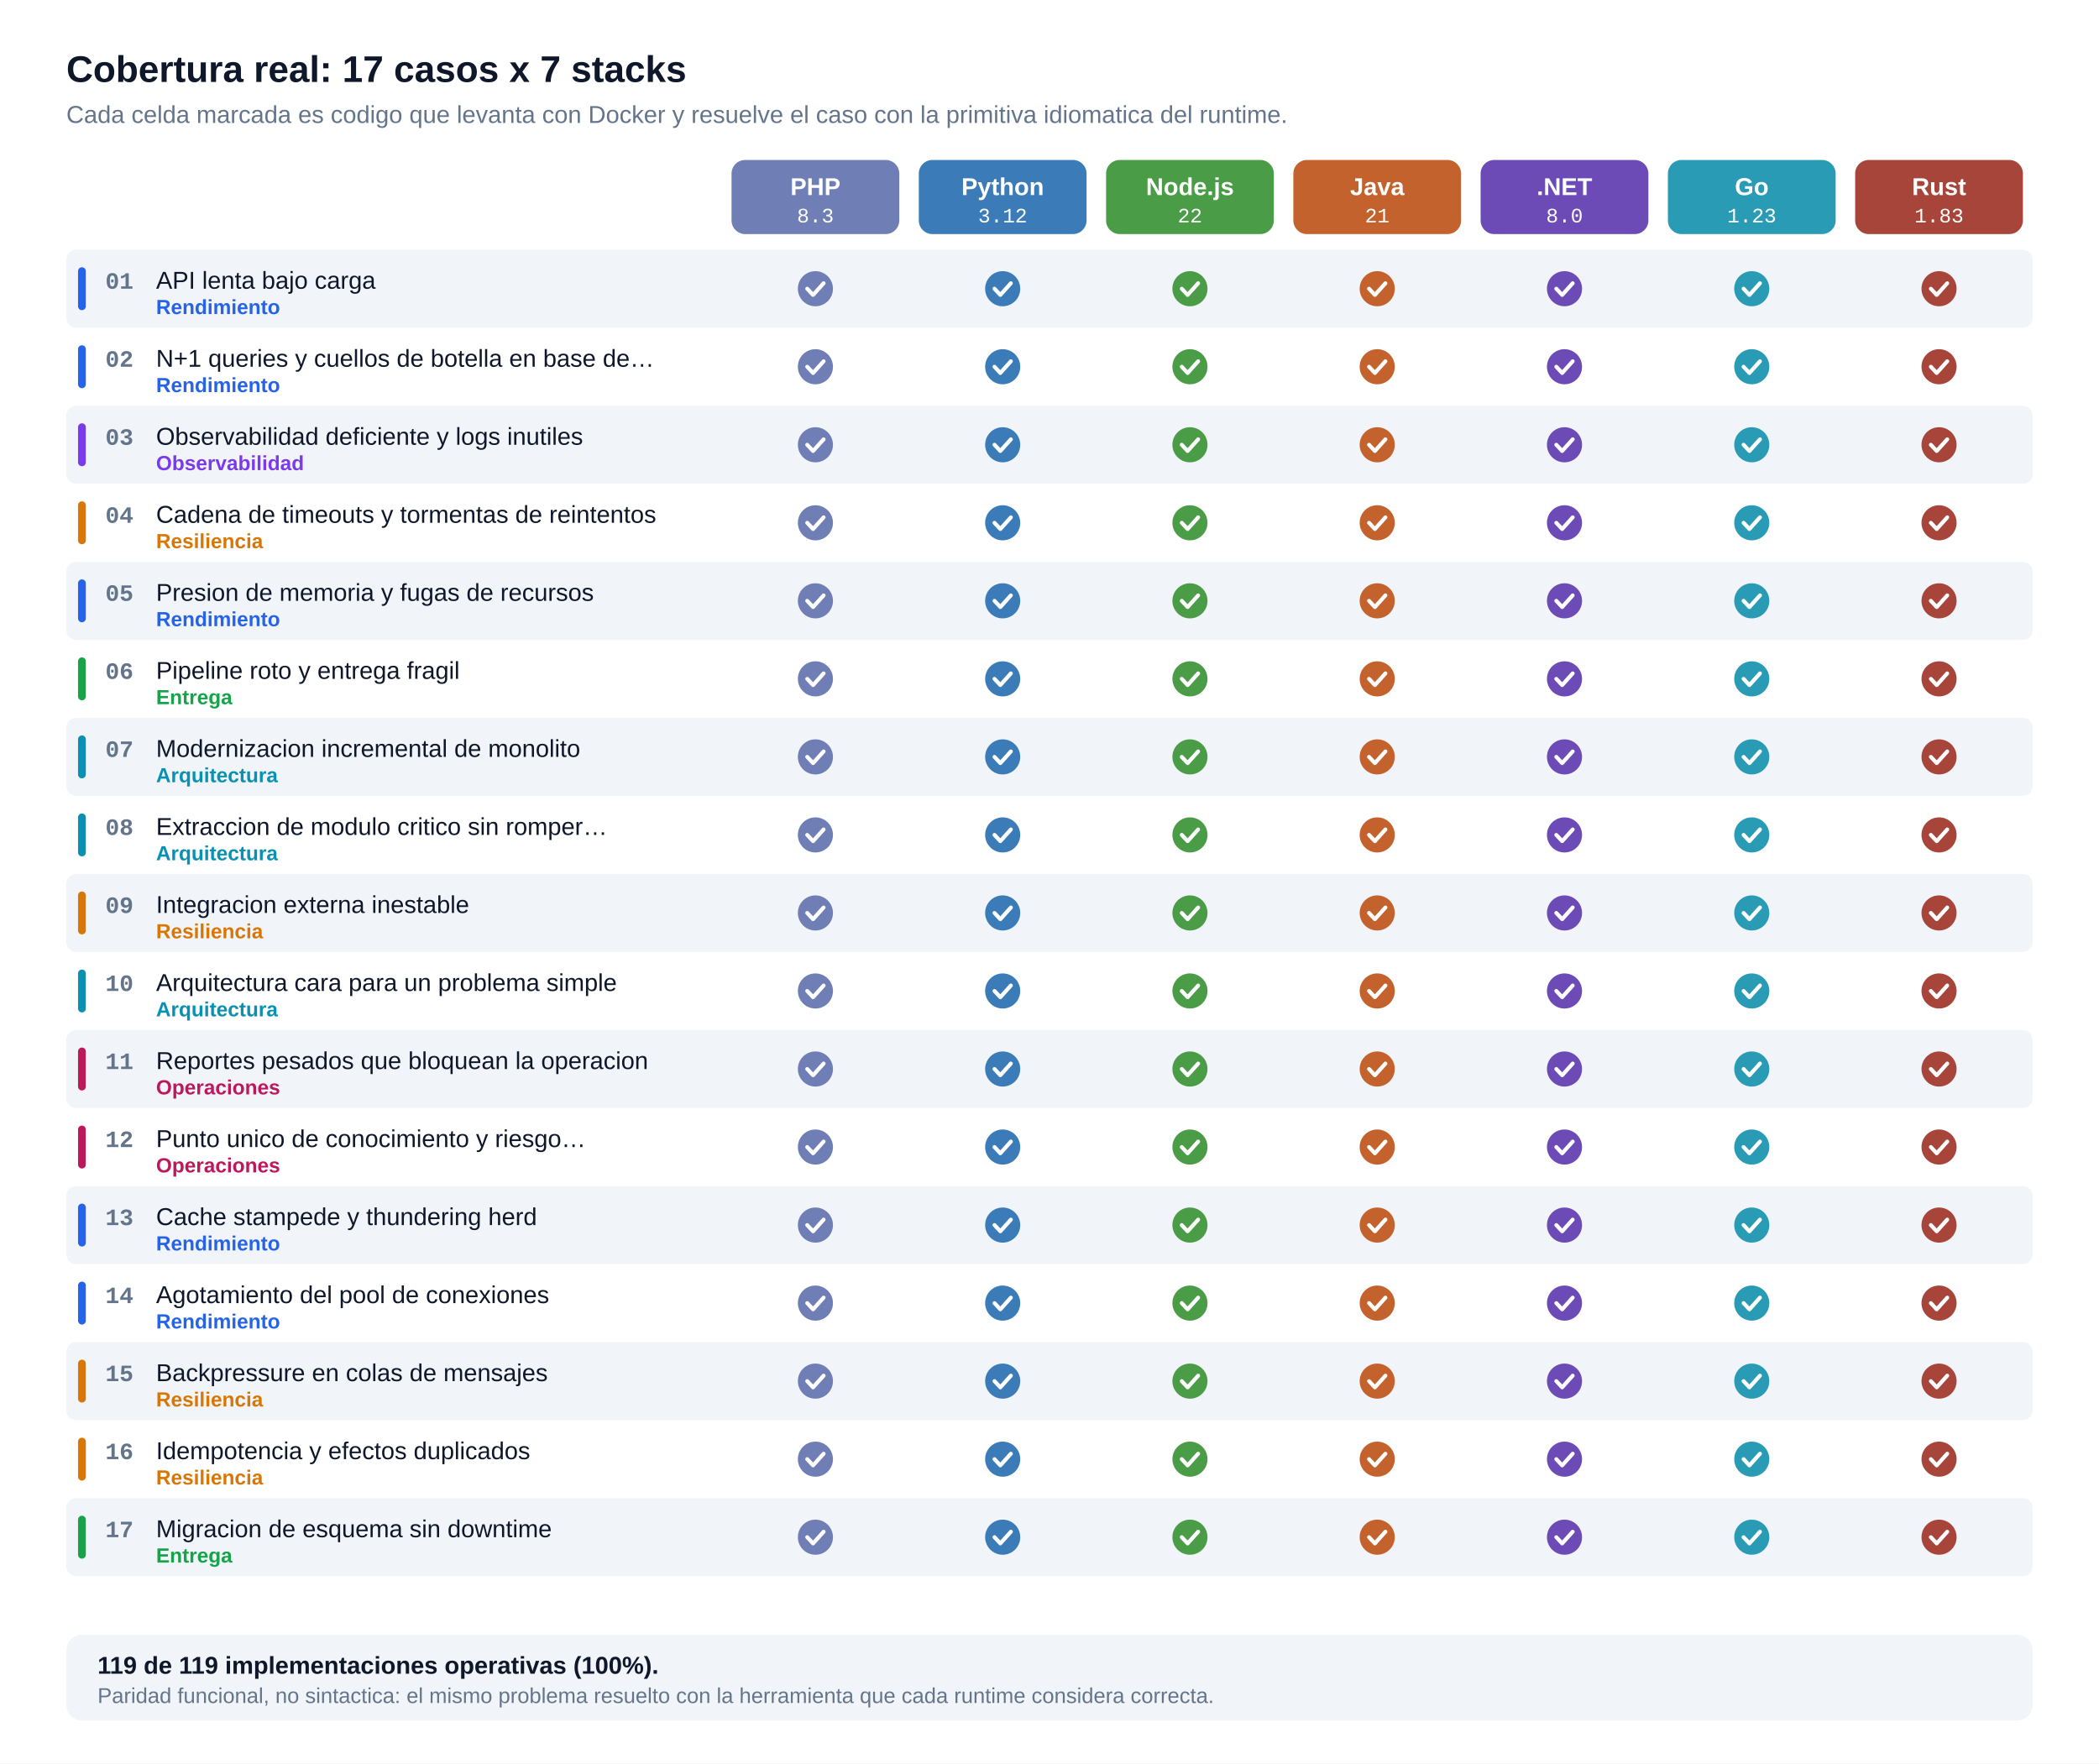
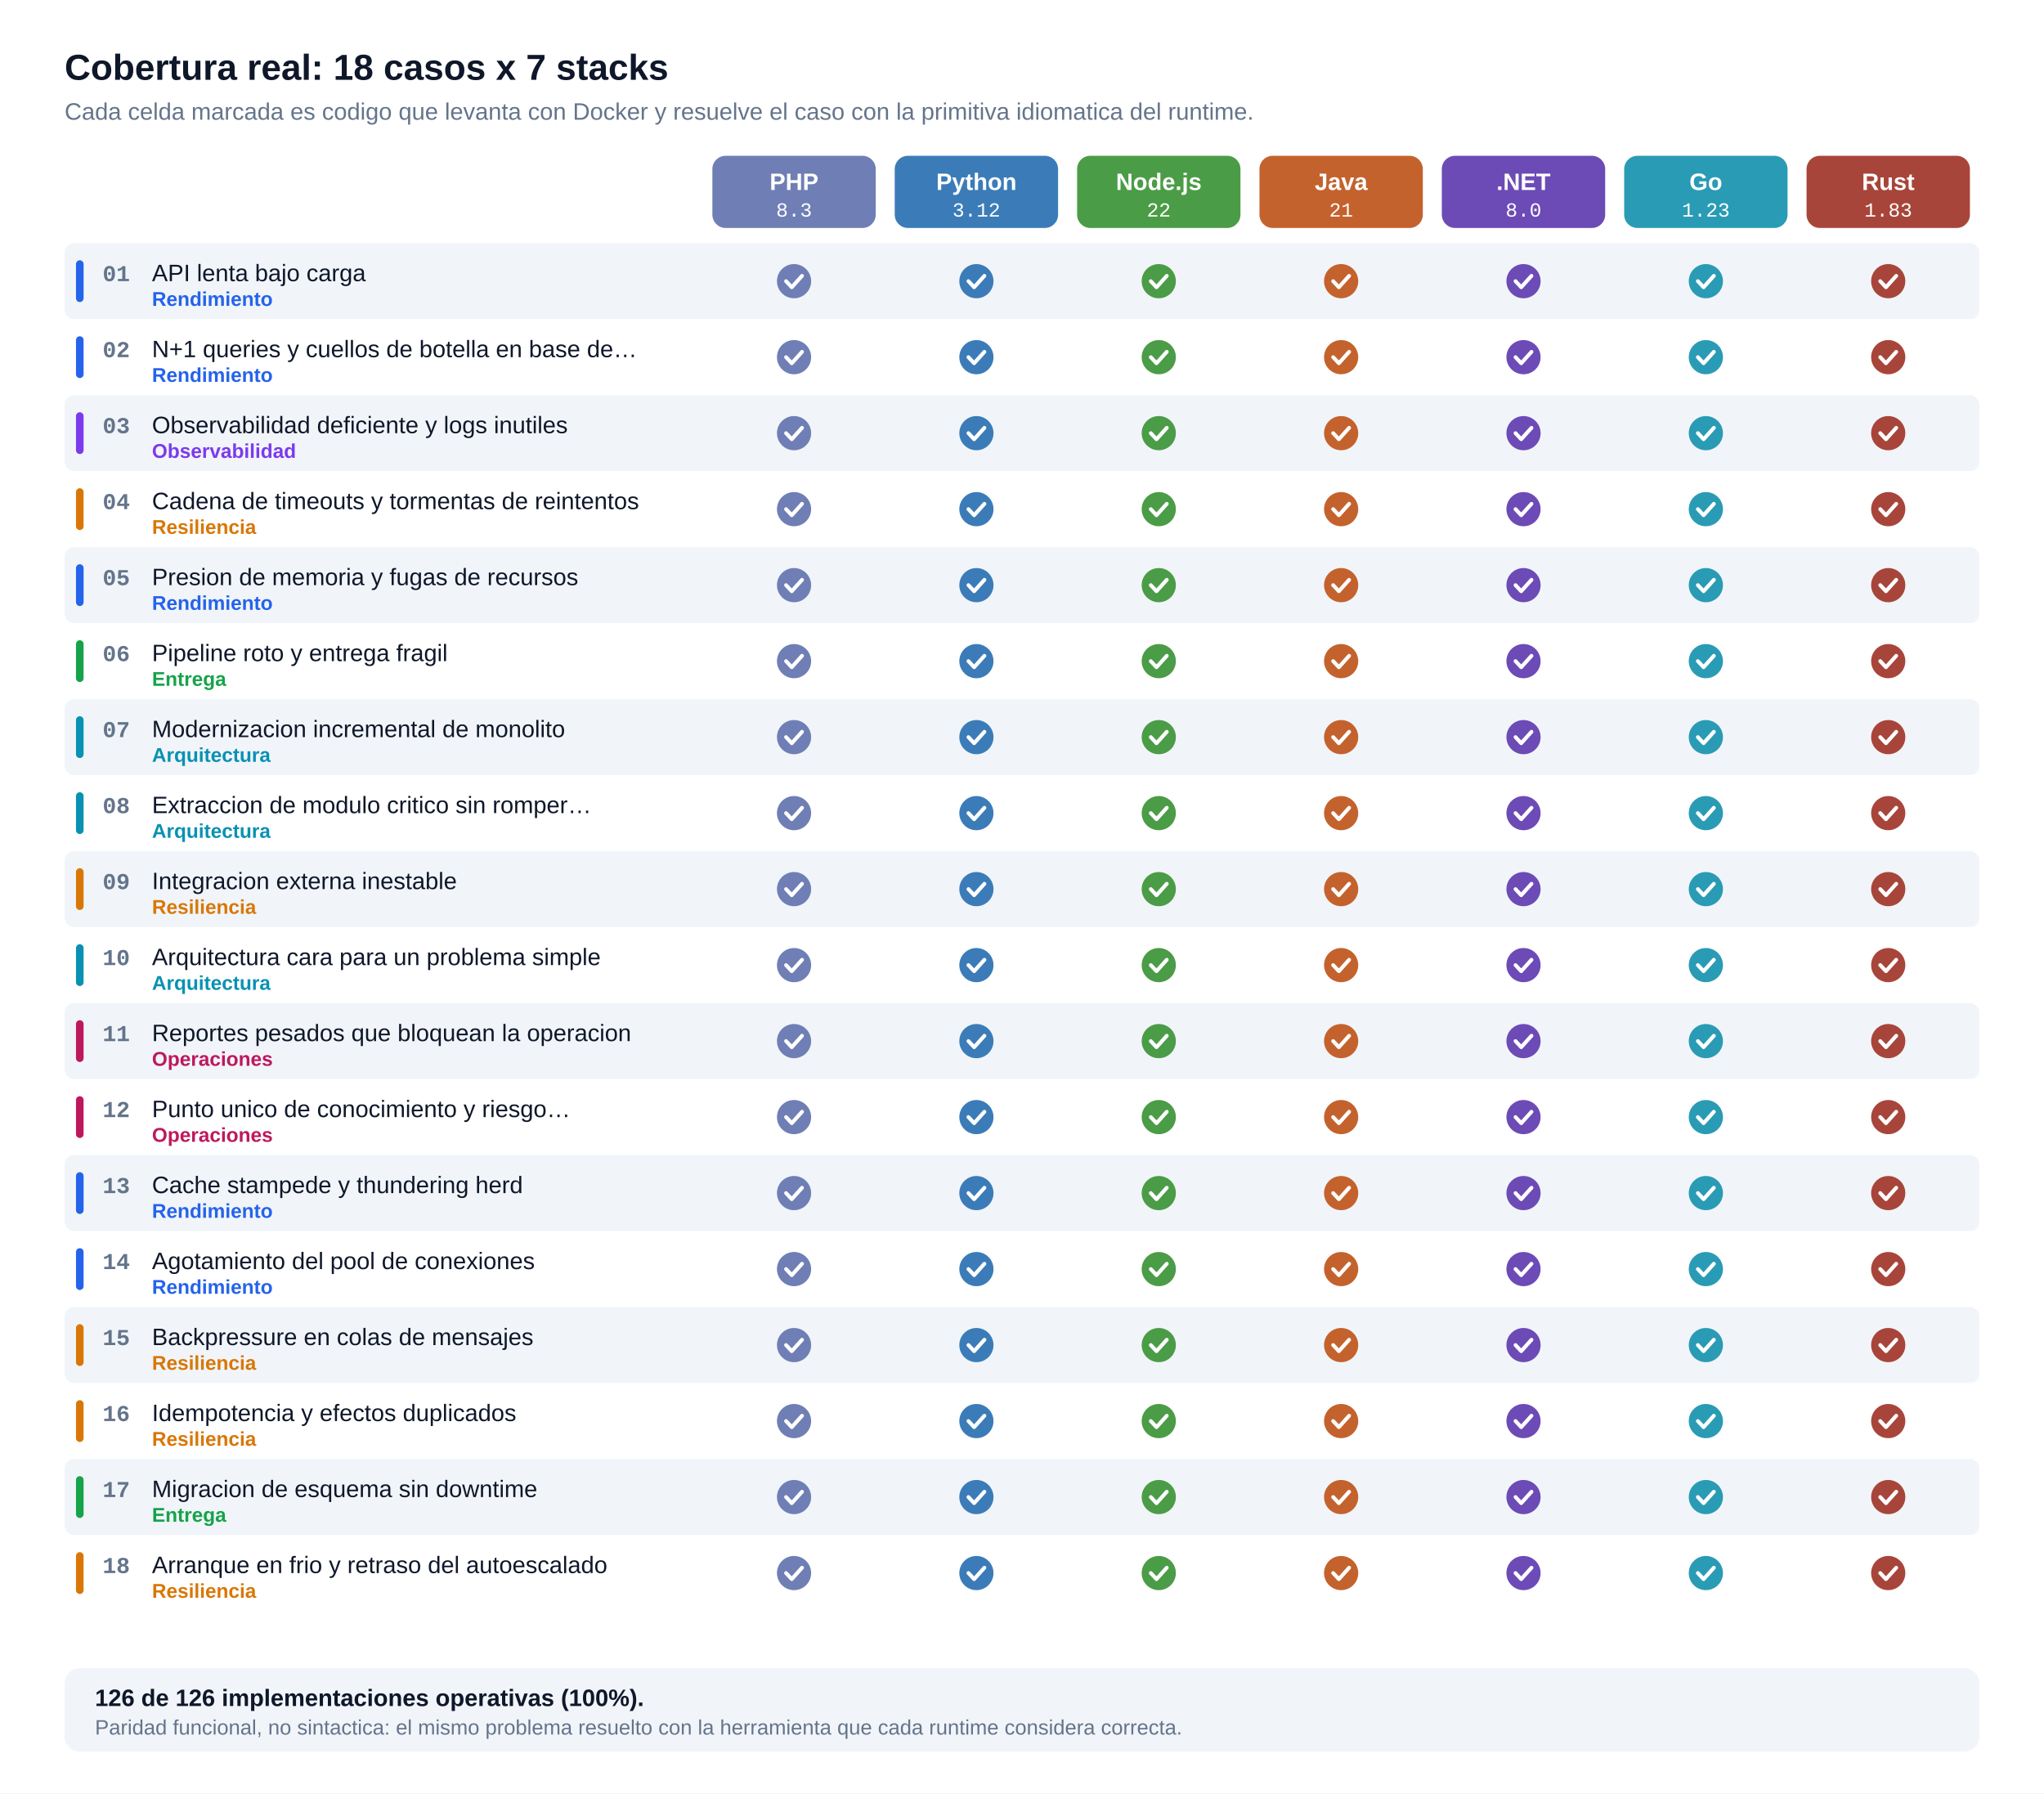
- <svg xmlns="http://www.w3.org/2000/svg" viewBox="0 0 1076 904" width="1076" height="904" role="img" aria-label="Matriz de cobertura de casos por stack">
+ <svg xmlns="http://www.w3.org/2000/svg" viewBox="0 0 1076 944" width="1076" height="944" role="img" aria-label="Matriz de cobertura de casos por stack">
  <defs>
    <marker id="arrowhead" markerWidth="9" markerHeight="7" refX="8" refY="3.5" orient="auto">
      <polygon points="0 0, 9 3.5, 0 7" fill="#2563eb" />
    </marker>
  </defs>
-   <rect x="0" y="0" width="1076" height="904" rx="0" ry="0" fill="#ffffff" stroke="none" stroke-width="1" />
-   <text x="34" y="42" font-family="Segoe UI, Helvetica Neue, Arial, sans-serif" font-size="19" fill="#0f172a" text-anchor="start" font-weight="600">Cobertura real: 17 casos x 7 stacks</text>
+   <rect x="0" y="0" width="1076" height="944" rx="0" ry="0" fill="#ffffff" stroke="none" stroke-width="1" />
+   <text x="34" y="42" font-family="Segoe UI, Helvetica Neue, Arial, sans-serif" font-size="19" fill="#0f172a" text-anchor="start" font-weight="600">Cobertura real: 18 casos x 7 stacks</text>
  <text x="34" y="63" font-family="Segoe UI, Helvetica Neue, Arial, sans-serif" font-size="12.5" fill="#64748b" text-anchor="start" font-weight="400">Cada celda marcada es codigo que levanta con Docker y resuelve el caso con la primitiva idiomatica del runtime.</text>
  <rect x="375" y="82" width="86" height="38" rx="7" ry="7" fill="#6f7fb5" stroke="none" stroke-width="1" />
  <text x="418.0" y="100" font-family="Segoe UI, Helvetica Neue, Arial, sans-serif" font-size="12.5" fill="#ffffff" text-anchor="middle" font-weight="600">PHP</text>
  <text x="418.0" y="114" font-family="SFMono-Regular, Consolas, Liberation Mono, monospace" font-size="10.5" fill="#ffffff" text-anchor="middle" font-weight="400">8.3</text>
  <rect x="471" y="82" width="86" height="38" rx="7" ry="7" fill="#3b7cb8" stroke="none" stroke-width="1" />
  <text x="514.0" y="100" font-family="Segoe UI, Helvetica Neue, Arial, sans-serif" font-size="12.5" fill="#ffffff" text-anchor="middle" font-weight="600">Python</text>
  <text x="514.0" y="114" font-family="SFMono-Regular, Consolas, Liberation Mono, monospace" font-size="10.5" fill="#ffffff" text-anchor="middle" font-weight="400">3.12</text>
  <rect x="567" y="82" width="86" height="38" rx="7" ry="7" fill="#4b9c46" stroke="none" stroke-width="1" />
  <text x="610.0" y="100" font-family="Segoe UI, Helvetica Neue, Arial, sans-serif" font-size="12.5" fill="#ffffff" text-anchor="middle" font-weight="600">Node.js</text>
  <text x="610.0" y="114" font-family="SFMono-Regular, Consolas, Liberation Mono, monospace" font-size="10.5" fill="#ffffff" text-anchor="middle" font-weight="400">22</text>
  <rect x="663" y="82" width="86" height="38" rx="7" ry="7" fill="#c4622d" stroke="none" stroke-width="1" />
  <text x="706.0" y="100" font-family="Segoe UI, Helvetica Neue, Arial, sans-serif" font-size="12.5" fill="#ffffff" text-anchor="middle" font-weight="600">Java</text>
  <text x="706.0" y="114" font-family="SFMono-Regular, Consolas, Liberation Mono, monospace" font-size="10.5" fill="#ffffff" text-anchor="middle" font-weight="400">21</text>
  <rect x="759" y="82" width="86" height="38" rx="7" ry="7" fill="#6c4bb6" stroke="none" stroke-width="1" />
  <text x="802.0" y="100" font-family="Segoe UI, Helvetica Neue, Arial, sans-serif" font-size="12.5" fill="#ffffff" text-anchor="middle" font-weight="600">.NET</text>
  <text x="802.0" y="114" font-family="SFMono-Regular, Consolas, Liberation Mono, monospace" font-size="10.5" fill="#ffffff" text-anchor="middle" font-weight="400">8.0</text>
  <rect x="855" y="82" width="86" height="38" rx="7" ry="7" fill="#2a9bb5" stroke="none" stroke-width="1" />
  <text x="898.0" y="100" font-family="Segoe UI, Helvetica Neue, Arial, sans-serif" font-size="12.5" fill="#ffffff" text-anchor="middle" font-weight="600">Go</text>
  <text x="898.0" y="114" font-family="SFMono-Regular, Consolas, Liberation Mono, monospace" font-size="10.5" fill="#ffffff" text-anchor="middle" font-weight="400">1.23</text>
  <rect x="951" y="82" width="86" height="38" rx="7" ry="7" fill="#a8453a" stroke="none" stroke-width="1" />
  <text x="994.0" y="100" font-family="Segoe UI, Helvetica Neue, Arial, sans-serif" font-size="12.5" fill="#ffffff" text-anchor="middle" font-weight="600">Rust</text>
  <text x="994.0" y="114" font-family="SFMono-Regular, Consolas, Liberation Mono, monospace" font-size="10.5" fill="#ffffff" text-anchor="middle" font-weight="400">1.83</text>
  <rect x="34" y="128" width="1008" height="40" rx="5" ry="5" fill="#f1f5f9" stroke="none" stroke-width="1" />
  <rect x="40" y="137" width="4" height="22" rx="2" ry="2" fill="#2563eb" stroke="none" stroke-width="1" />
  <text x="54" y="148" font-family="SFMono-Regular, Consolas, Liberation Mono, monospace" font-size="12" fill="#64748b" text-anchor="start" font-weight="600">01</text>
  <text x="80" y="148" font-family="Segoe UI, Helvetica Neue, Arial, sans-serif" font-size="12.5" fill="#0f172a" text-anchor="start" font-weight="400">API lenta bajo carga</text>
  <text x="80" y="161" font-family="Segoe UI, Helvetica Neue, Arial, sans-serif" font-size="10.5" fill="#2563eb" text-anchor="start" font-weight="600">Rendimiento</text>
  <circle cx="418.0" cy="148.0" r="9" fill="#6f7fb5" />
  <path d="M 413.8 148.0 l 3 3.2 l 5.4 -6" stroke="#ffffff" stroke-width="2" fill="none" stroke-linecap="round" stroke-linejoin="round" />
  <circle cx="514.0" cy="148.0" r="9" fill="#3b7cb8" />
  <path d="M 509.8 148.0 l 3 3.2 l 5.4 -6" stroke="#ffffff" stroke-width="2" fill="none" stroke-linecap="round" stroke-linejoin="round" />
  <circle cx="610.0" cy="148.0" r="9" fill="#4b9c46" />
  <path d="M 605.8 148.0 l 3 3.2 l 5.4 -6" stroke="#ffffff" stroke-width="2" fill="none" stroke-linecap="round" stroke-linejoin="round" />
  <circle cx="706.0" cy="148.0" r="9" fill="#c4622d" />
  <path d="M 701.8 148.0 l 3 3.2 l 5.4 -6" stroke="#ffffff" stroke-width="2" fill="none" stroke-linecap="round" stroke-linejoin="round" />
  <circle cx="802.0" cy="148.0" r="9" fill="#6c4bb6" />
  <path d="M 797.8 148.0 l 3 3.2 l 5.4 -6" stroke="#ffffff" stroke-width="2" fill="none" stroke-linecap="round" stroke-linejoin="round" />
  <circle cx="898.0" cy="148.0" r="9" fill="#2a9bb5" />
  <path d="M 893.8 148.0 l 3 3.2 l 5.4 -6" stroke="#ffffff" stroke-width="2" fill="none" stroke-linecap="round" stroke-linejoin="round" />
  <circle cx="994.0" cy="148.0" r="9" fill="#a8453a" />
  <path d="M 989.8 148.0 l 3 3.2 l 5.4 -6" stroke="#ffffff" stroke-width="2" fill="none" stroke-linecap="round" stroke-linejoin="round" />
  <rect x="40" y="177" width="4" height="22" rx="2" ry="2" fill="#2563eb" stroke="none" stroke-width="1" />
  <text x="54" y="188" font-family="SFMono-Regular, Consolas, Liberation Mono, monospace" font-size="12" fill="#64748b" text-anchor="start" font-weight="600">02</text>
  <text x="80" y="188" font-family="Segoe UI, Helvetica Neue, Arial, sans-serif" font-size="12.5" fill="#0f172a" text-anchor="start" font-weight="400">N+1 queries y cuellos de botella en base de…</text>
  <text x="80" y="201" font-family="Segoe UI, Helvetica Neue, Arial, sans-serif" font-size="10.5" fill="#2563eb" text-anchor="start" font-weight="600">Rendimiento</text>
  <circle cx="418.0" cy="188.0" r="9" fill="#6f7fb5" />
  <path d="M 413.8 188.0 l 3 3.2 l 5.4 -6" stroke="#ffffff" stroke-width="2" fill="none" stroke-linecap="round" stroke-linejoin="round" />
  <circle cx="514.0" cy="188.0" r="9" fill="#3b7cb8" />
  <path d="M 509.8 188.0 l 3 3.2 l 5.4 -6" stroke="#ffffff" stroke-width="2" fill="none" stroke-linecap="round" stroke-linejoin="round" />
  <circle cx="610.0" cy="188.0" r="9" fill="#4b9c46" />
  <path d="M 605.8 188.0 l 3 3.2 l 5.4 -6" stroke="#ffffff" stroke-width="2" fill="none" stroke-linecap="round" stroke-linejoin="round" />
  <circle cx="706.0" cy="188.0" r="9" fill="#c4622d" />
  <path d="M 701.8 188.0 l 3 3.2 l 5.4 -6" stroke="#ffffff" stroke-width="2" fill="none" stroke-linecap="round" stroke-linejoin="round" />
  <circle cx="802.0" cy="188.0" r="9" fill="#6c4bb6" />
  <path d="M 797.8 188.0 l 3 3.2 l 5.4 -6" stroke="#ffffff" stroke-width="2" fill="none" stroke-linecap="round" stroke-linejoin="round" />
  <circle cx="898.0" cy="188.0" r="9" fill="#2a9bb5" />
  <path d="M 893.8 188.0 l 3 3.2 l 5.4 -6" stroke="#ffffff" stroke-width="2" fill="none" stroke-linecap="round" stroke-linejoin="round" />
  <circle cx="994.0" cy="188.0" r="9" fill="#a8453a" />
  <path d="M 989.8 188.0 l 3 3.2 l 5.4 -6" stroke="#ffffff" stroke-width="2" fill="none" stroke-linecap="round" stroke-linejoin="round" />
  <rect x="34" y="208" width="1008" height="40" rx="5" ry="5" fill="#f1f5f9" stroke="none" stroke-width="1" />
  <rect x="40" y="217" width="4" height="22" rx="2" ry="2" fill="#7c3aed" stroke="none" stroke-width="1" />
  <text x="54" y="228" font-family="SFMono-Regular, Consolas, Liberation Mono, monospace" font-size="12" fill="#64748b" text-anchor="start" font-weight="600">03</text>
  <text x="80" y="228" font-family="Segoe UI, Helvetica Neue, Arial, sans-serif" font-size="12.5" fill="#0f172a" text-anchor="start" font-weight="400">Observabilidad deficiente y logs inutiles</text>
  <text x="80" y="241" font-family="Segoe UI, Helvetica Neue, Arial, sans-serif" font-size="10.5" fill="#7c3aed" text-anchor="start" font-weight="600">Observabilidad</text>
  <circle cx="418.0" cy="228.0" r="9" fill="#6f7fb5" />
  <path d="M 413.8 228.0 l 3 3.2 l 5.4 -6" stroke="#ffffff" stroke-width="2" fill="none" stroke-linecap="round" stroke-linejoin="round" />
  <circle cx="514.0" cy="228.0" r="9" fill="#3b7cb8" />
  <path d="M 509.8 228.0 l 3 3.2 l 5.4 -6" stroke="#ffffff" stroke-width="2" fill="none" stroke-linecap="round" stroke-linejoin="round" />
  <circle cx="610.0" cy="228.0" r="9" fill="#4b9c46" />
  <path d="M 605.8 228.0 l 3 3.2 l 5.4 -6" stroke="#ffffff" stroke-width="2" fill="none" stroke-linecap="round" stroke-linejoin="round" />
  <circle cx="706.0" cy="228.0" r="9" fill="#c4622d" />
  <path d="M 701.8 228.0 l 3 3.2 l 5.4 -6" stroke="#ffffff" stroke-width="2" fill="none" stroke-linecap="round" stroke-linejoin="round" />
  <circle cx="802.0" cy="228.0" r="9" fill="#6c4bb6" />
  <path d="M 797.8 228.0 l 3 3.2 l 5.4 -6" stroke="#ffffff" stroke-width="2" fill="none" stroke-linecap="round" stroke-linejoin="round" />
  <circle cx="898.0" cy="228.0" r="9" fill="#2a9bb5" />
  <path d="M 893.8 228.0 l 3 3.2 l 5.4 -6" stroke="#ffffff" stroke-width="2" fill="none" stroke-linecap="round" stroke-linejoin="round" />
  <circle cx="994.0" cy="228.0" r="9" fill="#a8453a" />
  <path d="M 989.8 228.0 l 3 3.2 l 5.4 -6" stroke="#ffffff" stroke-width="2" fill="none" stroke-linecap="round" stroke-linejoin="round" />
  <rect x="40" y="257" width="4" height="22" rx="2" ry="2" fill="#d97706" stroke="none" stroke-width="1" />
  <text x="54" y="268" font-family="SFMono-Regular, Consolas, Liberation Mono, monospace" font-size="12" fill="#64748b" text-anchor="start" font-weight="600">04</text>
  <text x="80" y="268" font-family="Segoe UI, Helvetica Neue, Arial, sans-serif" font-size="12.5" fill="#0f172a" text-anchor="start" font-weight="400">Cadena de timeouts y tormentas de reintentos</text>
  <text x="80" y="281" font-family="Segoe UI, Helvetica Neue, Arial, sans-serif" font-size="10.5" fill="#d97706" text-anchor="start" font-weight="600">Resiliencia</text>
  <circle cx="418.0" cy="268.0" r="9" fill="#6f7fb5" />
  <path d="M 413.8 268.0 l 3 3.2 l 5.4 -6" stroke="#ffffff" stroke-width="2" fill="none" stroke-linecap="round" stroke-linejoin="round" />
  <circle cx="514.0" cy="268.0" r="9" fill="#3b7cb8" />
  <path d="M 509.8 268.0 l 3 3.2 l 5.4 -6" stroke="#ffffff" stroke-width="2" fill="none" stroke-linecap="round" stroke-linejoin="round" />
  <circle cx="610.0" cy="268.0" r="9" fill="#4b9c46" />
  <path d="M 605.8 268.0 l 3 3.2 l 5.4 -6" stroke="#ffffff" stroke-width="2" fill="none" stroke-linecap="round" stroke-linejoin="round" />
  <circle cx="706.0" cy="268.0" r="9" fill="#c4622d" />
  <path d="M 701.8 268.0 l 3 3.2 l 5.4 -6" stroke="#ffffff" stroke-width="2" fill="none" stroke-linecap="round" stroke-linejoin="round" />
  <circle cx="802.0" cy="268.0" r="9" fill="#6c4bb6" />
  <path d="M 797.8 268.0 l 3 3.2 l 5.4 -6" stroke="#ffffff" stroke-width="2" fill="none" stroke-linecap="round" stroke-linejoin="round" />
  <circle cx="898.0" cy="268.0" r="9" fill="#2a9bb5" />
  <path d="M 893.8 268.0 l 3 3.2 l 5.4 -6" stroke="#ffffff" stroke-width="2" fill="none" stroke-linecap="round" stroke-linejoin="round" />
  <circle cx="994.0" cy="268.0" r="9" fill="#a8453a" />
  <path d="M 989.8 268.0 l 3 3.2 l 5.4 -6" stroke="#ffffff" stroke-width="2" fill="none" stroke-linecap="round" stroke-linejoin="round" />
  <rect x="34" y="288" width="1008" height="40" rx="5" ry="5" fill="#f1f5f9" stroke="none" stroke-width="1" />
  <rect x="40" y="297" width="4" height="22" rx="2" ry="2" fill="#2563eb" stroke="none" stroke-width="1" />
  <text x="54" y="308" font-family="SFMono-Regular, Consolas, Liberation Mono, monospace" font-size="12" fill="#64748b" text-anchor="start" font-weight="600">05</text>
  <text x="80" y="308" font-family="Segoe UI, Helvetica Neue, Arial, sans-serif" font-size="12.5" fill="#0f172a" text-anchor="start" font-weight="400">Presion de memoria y fugas de recursos</text>
  <text x="80" y="321" font-family="Segoe UI, Helvetica Neue, Arial, sans-serif" font-size="10.5" fill="#2563eb" text-anchor="start" font-weight="600">Rendimiento</text>
  <circle cx="418.0" cy="308.0" r="9" fill="#6f7fb5" />
  <path d="M 413.8 308.0 l 3 3.2 l 5.4 -6" stroke="#ffffff" stroke-width="2" fill="none" stroke-linecap="round" stroke-linejoin="round" />
  <circle cx="514.0" cy="308.0" r="9" fill="#3b7cb8" />
  <path d="M 509.8 308.0 l 3 3.2 l 5.4 -6" stroke="#ffffff" stroke-width="2" fill="none" stroke-linecap="round" stroke-linejoin="round" />
  <circle cx="610.0" cy="308.0" r="9" fill="#4b9c46" />
  <path d="M 605.8 308.0 l 3 3.2 l 5.4 -6" stroke="#ffffff" stroke-width="2" fill="none" stroke-linecap="round" stroke-linejoin="round" />
  <circle cx="706.0" cy="308.0" r="9" fill="#c4622d" />
  <path d="M 701.8 308.0 l 3 3.2 l 5.4 -6" stroke="#ffffff" stroke-width="2" fill="none" stroke-linecap="round" stroke-linejoin="round" />
  <circle cx="802.0" cy="308.0" r="9" fill="#6c4bb6" />
  <path d="M 797.8 308.0 l 3 3.2 l 5.4 -6" stroke="#ffffff" stroke-width="2" fill="none" stroke-linecap="round" stroke-linejoin="round" />
  <circle cx="898.0" cy="308.0" r="9" fill="#2a9bb5" />
  <path d="M 893.8 308.0 l 3 3.2 l 5.4 -6" stroke="#ffffff" stroke-width="2" fill="none" stroke-linecap="round" stroke-linejoin="round" />
  <circle cx="994.0" cy="308.0" r="9" fill="#a8453a" />
  <path d="M 989.8 308.0 l 3 3.2 l 5.4 -6" stroke="#ffffff" stroke-width="2" fill="none" stroke-linecap="round" stroke-linejoin="round" />
  <rect x="40" y="337" width="4" height="22" rx="2" ry="2" fill="#16a34a" stroke="none" stroke-width="1" />
  <text x="54" y="348" font-family="SFMono-Regular, Consolas, Liberation Mono, monospace" font-size="12" fill="#64748b" text-anchor="start" font-weight="600">06</text>
  <text x="80" y="348" font-family="Segoe UI, Helvetica Neue, Arial, sans-serif" font-size="12.5" fill="#0f172a" text-anchor="start" font-weight="400">Pipeline roto y entrega fragil</text>
  <text x="80" y="361" font-family="Segoe UI, Helvetica Neue, Arial, sans-serif" font-size="10.5" fill="#16a34a" text-anchor="start" font-weight="600">Entrega</text>
  <circle cx="418.0" cy="348.0" r="9" fill="#6f7fb5" />
  <path d="M 413.8 348.0 l 3 3.2 l 5.4 -6" stroke="#ffffff" stroke-width="2" fill="none" stroke-linecap="round" stroke-linejoin="round" />
  <circle cx="514.0" cy="348.0" r="9" fill="#3b7cb8" />
  <path d="M 509.8 348.0 l 3 3.2 l 5.4 -6" stroke="#ffffff" stroke-width="2" fill="none" stroke-linecap="round" stroke-linejoin="round" />
  <circle cx="610.0" cy="348.0" r="9" fill="#4b9c46" />
  <path d="M 605.8 348.0 l 3 3.2 l 5.4 -6" stroke="#ffffff" stroke-width="2" fill="none" stroke-linecap="round" stroke-linejoin="round" />
  <circle cx="706.0" cy="348.0" r="9" fill="#c4622d" />
  <path d="M 701.8 348.0 l 3 3.2 l 5.4 -6" stroke="#ffffff" stroke-width="2" fill="none" stroke-linecap="round" stroke-linejoin="round" />
  <circle cx="802.0" cy="348.0" r="9" fill="#6c4bb6" />
  <path d="M 797.8 348.0 l 3 3.2 l 5.4 -6" stroke="#ffffff" stroke-width="2" fill="none" stroke-linecap="round" stroke-linejoin="round" />
  <circle cx="898.0" cy="348.0" r="9" fill="#2a9bb5" />
  <path d="M 893.8 348.0 l 3 3.2 l 5.4 -6" stroke="#ffffff" stroke-width="2" fill="none" stroke-linecap="round" stroke-linejoin="round" />
  <circle cx="994.0" cy="348.0" r="9" fill="#a8453a" />
  <path d="M 989.8 348.0 l 3 3.2 l 5.4 -6" stroke="#ffffff" stroke-width="2" fill="none" stroke-linecap="round" stroke-linejoin="round" />
  <rect x="34" y="368" width="1008" height="40" rx="5" ry="5" fill="#f1f5f9" stroke="none" stroke-width="1" />
  <rect x="40" y="377" width="4" height="22" rx="2" ry="2" fill="#0891b2" stroke="none" stroke-width="1" />
  <text x="54" y="388" font-family="SFMono-Regular, Consolas, Liberation Mono, monospace" font-size="12" fill="#64748b" text-anchor="start" font-weight="600">07</text>
  <text x="80" y="388" font-family="Segoe UI, Helvetica Neue, Arial, sans-serif" font-size="12.5" fill="#0f172a" text-anchor="start" font-weight="400">Modernizacion incremental de monolito</text>
  <text x="80" y="401" font-family="Segoe UI, Helvetica Neue, Arial, sans-serif" font-size="10.5" fill="#0891b2" text-anchor="start" font-weight="600">Arquitectura</text>
  <circle cx="418.0" cy="388.0" r="9" fill="#6f7fb5" />
  <path d="M 413.8 388.0 l 3 3.2 l 5.4 -6" stroke="#ffffff" stroke-width="2" fill="none" stroke-linecap="round" stroke-linejoin="round" />
  <circle cx="514.0" cy="388.0" r="9" fill="#3b7cb8" />
  <path d="M 509.8 388.0 l 3 3.2 l 5.4 -6" stroke="#ffffff" stroke-width="2" fill="none" stroke-linecap="round" stroke-linejoin="round" />
  <circle cx="610.0" cy="388.0" r="9" fill="#4b9c46" />
  <path d="M 605.8 388.0 l 3 3.2 l 5.4 -6" stroke="#ffffff" stroke-width="2" fill="none" stroke-linecap="round" stroke-linejoin="round" />
  <circle cx="706.0" cy="388.0" r="9" fill="#c4622d" />
  <path d="M 701.8 388.0 l 3 3.2 l 5.4 -6" stroke="#ffffff" stroke-width="2" fill="none" stroke-linecap="round" stroke-linejoin="round" />
  <circle cx="802.0" cy="388.0" r="9" fill="#6c4bb6" />
  <path d="M 797.8 388.0 l 3 3.2 l 5.4 -6" stroke="#ffffff" stroke-width="2" fill="none" stroke-linecap="round" stroke-linejoin="round" />
  <circle cx="898.0" cy="388.0" r="9" fill="#2a9bb5" />
  <path d="M 893.8 388.0 l 3 3.2 l 5.4 -6" stroke="#ffffff" stroke-width="2" fill="none" stroke-linecap="round" stroke-linejoin="round" />
  <circle cx="994.0" cy="388.0" r="9" fill="#a8453a" />
  <path d="M 989.8 388.0 l 3 3.2 l 5.4 -6" stroke="#ffffff" stroke-width="2" fill="none" stroke-linecap="round" stroke-linejoin="round" />
  <rect x="40" y="417" width="4" height="22" rx="2" ry="2" fill="#0891b2" stroke="none" stroke-width="1" />
  <text x="54" y="428" font-family="SFMono-Regular, Consolas, Liberation Mono, monospace" font-size="12" fill="#64748b" text-anchor="start" font-weight="600">08</text>
  <text x="80" y="428" font-family="Segoe UI, Helvetica Neue, Arial, sans-serif" font-size="12.5" fill="#0f172a" text-anchor="start" font-weight="400">Extraccion de modulo critico sin romper…</text>
  <text x="80" y="441" font-family="Segoe UI, Helvetica Neue, Arial, sans-serif" font-size="10.5" fill="#0891b2" text-anchor="start" font-weight="600">Arquitectura</text>
  <circle cx="418.0" cy="428.0" r="9" fill="#6f7fb5" />
  <path d="M 413.8 428.0 l 3 3.2 l 5.4 -6" stroke="#ffffff" stroke-width="2" fill="none" stroke-linecap="round" stroke-linejoin="round" />
  <circle cx="514.0" cy="428.0" r="9" fill="#3b7cb8" />
  <path d="M 509.8 428.0 l 3 3.2 l 5.4 -6" stroke="#ffffff" stroke-width="2" fill="none" stroke-linecap="round" stroke-linejoin="round" />
  <circle cx="610.0" cy="428.0" r="9" fill="#4b9c46" />
  <path d="M 605.8 428.0 l 3 3.2 l 5.4 -6" stroke="#ffffff" stroke-width="2" fill="none" stroke-linecap="round" stroke-linejoin="round" />
  <circle cx="706.0" cy="428.0" r="9" fill="#c4622d" />
  <path d="M 701.8 428.0 l 3 3.2 l 5.4 -6" stroke="#ffffff" stroke-width="2" fill="none" stroke-linecap="round" stroke-linejoin="round" />
  <circle cx="802.0" cy="428.0" r="9" fill="#6c4bb6" />
  <path d="M 797.8 428.0 l 3 3.2 l 5.4 -6" stroke="#ffffff" stroke-width="2" fill="none" stroke-linecap="round" stroke-linejoin="round" />
  <circle cx="898.0" cy="428.0" r="9" fill="#2a9bb5" />
  <path d="M 893.8 428.0 l 3 3.2 l 5.4 -6" stroke="#ffffff" stroke-width="2" fill="none" stroke-linecap="round" stroke-linejoin="round" />
  <circle cx="994.0" cy="428.0" r="9" fill="#a8453a" />
  <path d="M 989.8 428.0 l 3 3.2 l 5.4 -6" stroke="#ffffff" stroke-width="2" fill="none" stroke-linecap="round" stroke-linejoin="round" />
  <rect x="34" y="448" width="1008" height="40" rx="5" ry="5" fill="#f1f5f9" stroke="none" stroke-width="1" />
  <rect x="40" y="457" width="4" height="22" rx="2" ry="2" fill="#d97706" stroke="none" stroke-width="1" />
  <text x="54" y="468" font-family="SFMono-Regular, Consolas, Liberation Mono, monospace" font-size="12" fill="#64748b" text-anchor="start" font-weight="600">09</text>
  <text x="80" y="468" font-family="Segoe UI, Helvetica Neue, Arial, sans-serif" font-size="12.5" fill="#0f172a" text-anchor="start" font-weight="400">Integracion externa inestable</text>
  <text x="80" y="481" font-family="Segoe UI, Helvetica Neue, Arial, sans-serif" font-size="10.5" fill="#d97706" text-anchor="start" font-weight="600">Resiliencia</text>
  <circle cx="418.0" cy="468.0" r="9" fill="#6f7fb5" />
  <path d="M 413.8 468.0 l 3 3.2 l 5.4 -6" stroke="#ffffff" stroke-width="2" fill="none" stroke-linecap="round" stroke-linejoin="round" />
  <circle cx="514.0" cy="468.0" r="9" fill="#3b7cb8" />
  <path d="M 509.8 468.0 l 3 3.2 l 5.4 -6" stroke="#ffffff" stroke-width="2" fill="none" stroke-linecap="round" stroke-linejoin="round" />
  <circle cx="610.0" cy="468.0" r="9" fill="#4b9c46" />
  <path d="M 605.8 468.0 l 3 3.2 l 5.4 -6" stroke="#ffffff" stroke-width="2" fill="none" stroke-linecap="round" stroke-linejoin="round" />
  <circle cx="706.0" cy="468.0" r="9" fill="#c4622d" />
  <path d="M 701.8 468.0 l 3 3.2 l 5.4 -6" stroke="#ffffff" stroke-width="2" fill="none" stroke-linecap="round" stroke-linejoin="round" />
  <circle cx="802.0" cy="468.0" r="9" fill="#6c4bb6" />
  <path d="M 797.8 468.0 l 3 3.2 l 5.4 -6" stroke="#ffffff" stroke-width="2" fill="none" stroke-linecap="round" stroke-linejoin="round" />
  <circle cx="898.0" cy="468.0" r="9" fill="#2a9bb5" />
  <path d="M 893.8 468.0 l 3 3.2 l 5.4 -6" stroke="#ffffff" stroke-width="2" fill="none" stroke-linecap="round" stroke-linejoin="round" />
  <circle cx="994.0" cy="468.0" r="9" fill="#a8453a" />
  <path d="M 989.8 468.0 l 3 3.2 l 5.4 -6" stroke="#ffffff" stroke-width="2" fill="none" stroke-linecap="round" stroke-linejoin="round" />
  <rect x="40" y="497" width="4" height="22" rx="2" ry="2" fill="#0891b2" stroke="none" stroke-width="1" />
  <text x="54" y="508" font-family="SFMono-Regular, Consolas, Liberation Mono, monospace" font-size="12" fill="#64748b" text-anchor="start" font-weight="600">10</text>
  <text x="80" y="508" font-family="Segoe UI, Helvetica Neue, Arial, sans-serif" font-size="12.5" fill="#0f172a" text-anchor="start" font-weight="400">Arquitectura cara para un problema simple</text>
  <text x="80" y="521" font-family="Segoe UI, Helvetica Neue, Arial, sans-serif" font-size="10.5" fill="#0891b2" text-anchor="start" font-weight="600">Arquitectura</text>
  <circle cx="418.0" cy="508.0" r="9" fill="#6f7fb5" />
  <path d="M 413.8 508.0 l 3 3.2 l 5.4 -6" stroke="#ffffff" stroke-width="2" fill="none" stroke-linecap="round" stroke-linejoin="round" />
  <circle cx="514.0" cy="508.0" r="9" fill="#3b7cb8" />
  <path d="M 509.8 508.0 l 3 3.2 l 5.4 -6" stroke="#ffffff" stroke-width="2" fill="none" stroke-linecap="round" stroke-linejoin="round" />
  <circle cx="610.0" cy="508.0" r="9" fill="#4b9c46" />
  <path d="M 605.8 508.0 l 3 3.2 l 5.4 -6" stroke="#ffffff" stroke-width="2" fill="none" stroke-linecap="round" stroke-linejoin="round" />
  <circle cx="706.0" cy="508.0" r="9" fill="#c4622d" />
  <path d="M 701.8 508.0 l 3 3.2 l 5.4 -6" stroke="#ffffff" stroke-width="2" fill="none" stroke-linecap="round" stroke-linejoin="round" />
  <circle cx="802.0" cy="508.0" r="9" fill="#6c4bb6" />
  <path d="M 797.8 508.0 l 3 3.2 l 5.4 -6" stroke="#ffffff" stroke-width="2" fill="none" stroke-linecap="round" stroke-linejoin="round" />
  <circle cx="898.0" cy="508.0" r="9" fill="#2a9bb5" />
  <path d="M 893.8 508.0 l 3 3.2 l 5.4 -6" stroke="#ffffff" stroke-width="2" fill="none" stroke-linecap="round" stroke-linejoin="round" />
  <circle cx="994.0" cy="508.0" r="9" fill="#a8453a" />
  <path d="M 989.8 508.0 l 3 3.2 l 5.4 -6" stroke="#ffffff" stroke-width="2" fill="none" stroke-linecap="round" stroke-linejoin="round" />
  <rect x="34" y="528" width="1008" height="40" rx="5" ry="5" fill="#f1f5f9" stroke="none" stroke-width="1" />
  <rect x="40" y="537" width="4" height="22" rx="2" ry="2" fill="#be185d" stroke="none" stroke-width="1" />
  <text x="54" y="548" font-family="SFMono-Regular, Consolas, Liberation Mono, monospace" font-size="12" fill="#64748b" text-anchor="start" font-weight="600">11</text>
  <text x="80" y="548" font-family="Segoe UI, Helvetica Neue, Arial, sans-serif" font-size="12.5" fill="#0f172a" text-anchor="start" font-weight="400">Reportes pesados que bloquean la operacion</text>
  <text x="80" y="561" font-family="Segoe UI, Helvetica Neue, Arial, sans-serif" font-size="10.5" fill="#be185d" text-anchor="start" font-weight="600">Operaciones</text>
  <circle cx="418.0" cy="548.0" r="9" fill="#6f7fb5" />
  <path d="M 413.8 548.0 l 3 3.2 l 5.4 -6" stroke="#ffffff" stroke-width="2" fill="none" stroke-linecap="round" stroke-linejoin="round" />
  <circle cx="514.0" cy="548.0" r="9" fill="#3b7cb8" />
  <path d="M 509.8 548.0 l 3 3.2 l 5.4 -6" stroke="#ffffff" stroke-width="2" fill="none" stroke-linecap="round" stroke-linejoin="round" />
  <circle cx="610.0" cy="548.0" r="9" fill="#4b9c46" />
  <path d="M 605.8 548.0 l 3 3.2 l 5.4 -6" stroke="#ffffff" stroke-width="2" fill="none" stroke-linecap="round" stroke-linejoin="round" />
  <circle cx="706.0" cy="548.0" r="9" fill="#c4622d" />
  <path d="M 701.8 548.0 l 3 3.2 l 5.4 -6" stroke="#ffffff" stroke-width="2" fill="none" stroke-linecap="round" stroke-linejoin="round" />
  <circle cx="802.0" cy="548.0" r="9" fill="#6c4bb6" />
  <path d="M 797.8 548.0 l 3 3.2 l 5.4 -6" stroke="#ffffff" stroke-width="2" fill="none" stroke-linecap="round" stroke-linejoin="round" />
  <circle cx="898.0" cy="548.0" r="9" fill="#2a9bb5" />
  <path d="M 893.8 548.0 l 3 3.2 l 5.4 -6" stroke="#ffffff" stroke-width="2" fill="none" stroke-linecap="round" stroke-linejoin="round" />
  <circle cx="994.0" cy="548.0" r="9" fill="#a8453a" />
  <path d="M 989.8 548.0 l 3 3.2 l 5.4 -6" stroke="#ffffff" stroke-width="2" fill="none" stroke-linecap="round" stroke-linejoin="round" />
  <rect x="40" y="577" width="4" height="22" rx="2" ry="2" fill="#be185d" stroke="none" stroke-width="1" />
  <text x="54" y="588" font-family="SFMono-Regular, Consolas, Liberation Mono, monospace" font-size="12" fill="#64748b" text-anchor="start" font-weight="600">12</text>
  <text x="80" y="588" font-family="Segoe UI, Helvetica Neue, Arial, sans-serif" font-size="12.5" fill="#0f172a" text-anchor="start" font-weight="400">Punto unico de conocimiento y riesgo…</text>
  <text x="80" y="601" font-family="Segoe UI, Helvetica Neue, Arial, sans-serif" font-size="10.5" fill="#be185d" text-anchor="start" font-weight="600">Operaciones</text>
  <circle cx="418.0" cy="588.0" r="9" fill="#6f7fb5" />
  <path d="M 413.8 588.0 l 3 3.2 l 5.4 -6" stroke="#ffffff" stroke-width="2" fill="none" stroke-linecap="round" stroke-linejoin="round" />
  <circle cx="514.0" cy="588.0" r="9" fill="#3b7cb8" />
  <path d="M 509.8 588.0 l 3 3.2 l 5.4 -6" stroke="#ffffff" stroke-width="2" fill="none" stroke-linecap="round" stroke-linejoin="round" />
  <circle cx="610.0" cy="588.0" r="9" fill="#4b9c46" />
  <path d="M 605.8 588.0 l 3 3.2 l 5.4 -6" stroke="#ffffff" stroke-width="2" fill="none" stroke-linecap="round" stroke-linejoin="round" />
  <circle cx="706.0" cy="588.0" r="9" fill="#c4622d" />
  <path d="M 701.8 588.0 l 3 3.2 l 5.4 -6" stroke="#ffffff" stroke-width="2" fill="none" stroke-linecap="round" stroke-linejoin="round" />
  <circle cx="802.0" cy="588.0" r="9" fill="#6c4bb6" />
  <path d="M 797.8 588.0 l 3 3.2 l 5.4 -6" stroke="#ffffff" stroke-width="2" fill="none" stroke-linecap="round" stroke-linejoin="round" />
  <circle cx="898.0" cy="588.0" r="9" fill="#2a9bb5" />
  <path d="M 893.8 588.0 l 3 3.2 l 5.4 -6" stroke="#ffffff" stroke-width="2" fill="none" stroke-linecap="round" stroke-linejoin="round" />
  <circle cx="994.0" cy="588.0" r="9" fill="#a8453a" />
  <path d="M 989.8 588.0 l 3 3.2 l 5.4 -6" stroke="#ffffff" stroke-width="2" fill="none" stroke-linecap="round" stroke-linejoin="round" />
  <rect x="34" y="608" width="1008" height="40" rx="5" ry="5" fill="#f1f5f9" stroke="none" stroke-width="1" />
  <rect x="40" y="617" width="4" height="22" rx="2" ry="2" fill="#2563eb" stroke="none" stroke-width="1" />
  <text x="54" y="628" font-family="SFMono-Regular, Consolas, Liberation Mono, monospace" font-size="12" fill="#64748b" text-anchor="start" font-weight="600">13</text>
  <text x="80" y="628" font-family="Segoe UI, Helvetica Neue, Arial, sans-serif" font-size="12.5" fill="#0f172a" text-anchor="start" font-weight="400">Cache stampede y thundering herd</text>
  <text x="80" y="641" font-family="Segoe UI, Helvetica Neue, Arial, sans-serif" font-size="10.5" fill="#2563eb" text-anchor="start" font-weight="600">Rendimiento</text>
  <circle cx="418.0" cy="628.0" r="9" fill="#6f7fb5" />
  <path d="M 413.8 628.0 l 3 3.2 l 5.4 -6" stroke="#ffffff" stroke-width="2" fill="none" stroke-linecap="round" stroke-linejoin="round" />
  <circle cx="514.0" cy="628.0" r="9" fill="#3b7cb8" />
  <path d="M 509.8 628.0 l 3 3.2 l 5.4 -6" stroke="#ffffff" stroke-width="2" fill="none" stroke-linecap="round" stroke-linejoin="round" />
  <circle cx="610.0" cy="628.0" r="9" fill="#4b9c46" />
  <path d="M 605.8 628.0 l 3 3.2 l 5.4 -6" stroke="#ffffff" stroke-width="2" fill="none" stroke-linecap="round" stroke-linejoin="round" />
  <circle cx="706.0" cy="628.0" r="9" fill="#c4622d" />
  <path d="M 701.8 628.0 l 3 3.2 l 5.4 -6" stroke="#ffffff" stroke-width="2" fill="none" stroke-linecap="round" stroke-linejoin="round" />
  <circle cx="802.0" cy="628.0" r="9" fill="#6c4bb6" />
  <path d="M 797.8 628.0 l 3 3.2 l 5.4 -6" stroke="#ffffff" stroke-width="2" fill="none" stroke-linecap="round" stroke-linejoin="round" />
  <circle cx="898.0" cy="628.0" r="9" fill="#2a9bb5" />
  <path d="M 893.8 628.0 l 3 3.2 l 5.4 -6" stroke="#ffffff" stroke-width="2" fill="none" stroke-linecap="round" stroke-linejoin="round" />
  <circle cx="994.0" cy="628.0" r="9" fill="#a8453a" />
  <path d="M 989.8 628.0 l 3 3.2 l 5.4 -6" stroke="#ffffff" stroke-width="2" fill="none" stroke-linecap="round" stroke-linejoin="round" />
  <rect x="40" y="657" width="4" height="22" rx="2" ry="2" fill="#2563eb" stroke="none" stroke-width="1" />
  <text x="54" y="668" font-family="SFMono-Regular, Consolas, Liberation Mono, monospace" font-size="12" fill="#64748b" text-anchor="start" font-weight="600">14</text>
  <text x="80" y="668" font-family="Segoe UI, Helvetica Neue, Arial, sans-serif" font-size="12.5" fill="#0f172a" text-anchor="start" font-weight="400">Agotamiento del pool de conexiones</text>
  <text x="80" y="681" font-family="Segoe UI, Helvetica Neue, Arial, sans-serif" font-size="10.5" fill="#2563eb" text-anchor="start" font-weight="600">Rendimiento</text>
  <circle cx="418.0" cy="668.0" r="9" fill="#6f7fb5" />
  <path d="M 413.8 668.0 l 3 3.2 l 5.4 -6" stroke="#ffffff" stroke-width="2" fill="none" stroke-linecap="round" stroke-linejoin="round" />
  <circle cx="514.0" cy="668.0" r="9" fill="#3b7cb8" />
  <path d="M 509.8 668.0 l 3 3.2 l 5.4 -6" stroke="#ffffff" stroke-width="2" fill="none" stroke-linecap="round" stroke-linejoin="round" />
  <circle cx="610.0" cy="668.0" r="9" fill="#4b9c46" />
  <path d="M 605.8 668.0 l 3 3.2 l 5.4 -6" stroke="#ffffff" stroke-width="2" fill="none" stroke-linecap="round" stroke-linejoin="round" />
  <circle cx="706.0" cy="668.0" r="9" fill="#c4622d" />
  <path d="M 701.8 668.0 l 3 3.2 l 5.4 -6" stroke="#ffffff" stroke-width="2" fill="none" stroke-linecap="round" stroke-linejoin="round" />
  <circle cx="802.0" cy="668.0" r="9" fill="#6c4bb6" />
  <path d="M 797.8 668.0 l 3 3.2 l 5.4 -6" stroke="#ffffff" stroke-width="2" fill="none" stroke-linecap="round" stroke-linejoin="round" />
  <circle cx="898.0" cy="668.0" r="9" fill="#2a9bb5" />
  <path d="M 893.8 668.0 l 3 3.2 l 5.4 -6" stroke="#ffffff" stroke-width="2" fill="none" stroke-linecap="round" stroke-linejoin="round" />
  <circle cx="994.0" cy="668.0" r="9" fill="#a8453a" />
  <path d="M 989.8 668.0 l 3 3.2 l 5.4 -6" stroke="#ffffff" stroke-width="2" fill="none" stroke-linecap="round" stroke-linejoin="round" />
  <rect x="34" y="688" width="1008" height="40" rx="5" ry="5" fill="#f1f5f9" stroke="none" stroke-width="1" />
  <rect x="40" y="697" width="4" height="22" rx="2" ry="2" fill="#d97706" stroke="none" stroke-width="1" />
  <text x="54" y="708" font-family="SFMono-Regular, Consolas, Liberation Mono, monospace" font-size="12" fill="#64748b" text-anchor="start" font-weight="600">15</text>
  <text x="80" y="708" font-family="Segoe UI, Helvetica Neue, Arial, sans-serif" font-size="12.5" fill="#0f172a" text-anchor="start" font-weight="400">Backpressure en colas de mensajes</text>
  <text x="80" y="721" font-family="Segoe UI, Helvetica Neue, Arial, sans-serif" font-size="10.5" fill="#d97706" text-anchor="start" font-weight="600">Resiliencia</text>
  <circle cx="418.0" cy="708.0" r="9" fill="#6f7fb5" />
  <path d="M 413.8 708.0 l 3 3.2 l 5.4 -6" stroke="#ffffff" stroke-width="2" fill="none" stroke-linecap="round" stroke-linejoin="round" />
  <circle cx="514.0" cy="708.0" r="9" fill="#3b7cb8" />
  <path d="M 509.8 708.0 l 3 3.2 l 5.4 -6" stroke="#ffffff" stroke-width="2" fill="none" stroke-linecap="round" stroke-linejoin="round" />
  <circle cx="610.0" cy="708.0" r="9" fill="#4b9c46" />
  <path d="M 605.8 708.0 l 3 3.2 l 5.4 -6" stroke="#ffffff" stroke-width="2" fill="none" stroke-linecap="round" stroke-linejoin="round" />
  <circle cx="706.0" cy="708.0" r="9" fill="#c4622d" />
  <path d="M 701.8 708.0 l 3 3.2 l 5.4 -6" stroke="#ffffff" stroke-width="2" fill="none" stroke-linecap="round" stroke-linejoin="round" />
  <circle cx="802.0" cy="708.0" r="9" fill="#6c4bb6" />
  <path d="M 797.8 708.0 l 3 3.2 l 5.4 -6" stroke="#ffffff" stroke-width="2" fill="none" stroke-linecap="round" stroke-linejoin="round" />
  <circle cx="898.0" cy="708.0" r="9" fill="#2a9bb5" />
  <path d="M 893.8 708.0 l 3 3.2 l 5.4 -6" stroke="#ffffff" stroke-width="2" fill="none" stroke-linecap="round" stroke-linejoin="round" />
  <circle cx="994.0" cy="708.0" r="9" fill="#a8453a" />
  <path d="M 989.8 708.0 l 3 3.2 l 5.4 -6" stroke="#ffffff" stroke-width="2" fill="none" stroke-linecap="round" stroke-linejoin="round" />
  <rect x="40" y="737" width="4" height="22" rx="2" ry="2" fill="#d97706" stroke="none" stroke-width="1" />
  <text x="54" y="748" font-family="SFMono-Regular, Consolas, Liberation Mono, monospace" font-size="12" fill="#64748b" text-anchor="start" font-weight="600">16</text>
  <text x="80" y="748" font-family="Segoe UI, Helvetica Neue, Arial, sans-serif" font-size="12.5" fill="#0f172a" text-anchor="start" font-weight="400">Idempotencia y efectos duplicados</text>
  <text x="80" y="761" font-family="Segoe UI, Helvetica Neue, Arial, sans-serif" font-size="10.5" fill="#d97706" text-anchor="start" font-weight="600">Resiliencia</text>
  <circle cx="418.0" cy="748.0" r="9" fill="#6f7fb5" />
  <path d="M 413.8 748.0 l 3 3.2 l 5.4 -6" stroke="#ffffff" stroke-width="2" fill="none" stroke-linecap="round" stroke-linejoin="round" />
  <circle cx="514.0" cy="748.0" r="9" fill="#3b7cb8" />
  <path d="M 509.8 748.0 l 3 3.2 l 5.4 -6" stroke="#ffffff" stroke-width="2" fill="none" stroke-linecap="round" stroke-linejoin="round" />
  <circle cx="610.0" cy="748.0" r="9" fill="#4b9c46" />
  <path d="M 605.8 748.0 l 3 3.2 l 5.4 -6" stroke="#ffffff" stroke-width="2" fill="none" stroke-linecap="round" stroke-linejoin="round" />
  <circle cx="706.0" cy="748.0" r="9" fill="#c4622d" />
  <path d="M 701.8 748.0 l 3 3.2 l 5.4 -6" stroke="#ffffff" stroke-width="2" fill="none" stroke-linecap="round" stroke-linejoin="round" />
  <circle cx="802.0" cy="748.0" r="9" fill="#6c4bb6" />
  <path d="M 797.8 748.0 l 3 3.2 l 5.4 -6" stroke="#ffffff" stroke-width="2" fill="none" stroke-linecap="round" stroke-linejoin="round" />
  <circle cx="898.0" cy="748.0" r="9" fill="#2a9bb5" />
  <path d="M 893.8 748.0 l 3 3.2 l 5.4 -6" stroke="#ffffff" stroke-width="2" fill="none" stroke-linecap="round" stroke-linejoin="round" />
  <circle cx="994.0" cy="748.0" r="9" fill="#a8453a" />
  <path d="M 989.8 748.0 l 3 3.2 l 5.4 -6" stroke="#ffffff" stroke-width="2" fill="none" stroke-linecap="round" stroke-linejoin="round" />
  <rect x="34" y="768" width="1008" height="40" rx="5" ry="5" fill="#f1f5f9" stroke="none" stroke-width="1" />
  <rect x="40" y="777" width="4" height="22" rx="2" ry="2" fill="#16a34a" stroke="none" stroke-width="1" />
  <text x="54" y="788" font-family="SFMono-Regular, Consolas, Liberation Mono, monospace" font-size="12" fill="#64748b" text-anchor="start" font-weight="600">17</text>
  <text x="80" y="788" font-family="Segoe UI, Helvetica Neue, Arial, sans-serif" font-size="12.5" fill="#0f172a" text-anchor="start" font-weight="400">Migracion de esquema sin downtime</text>
  <text x="80" y="801" font-family="Segoe UI, Helvetica Neue, Arial, sans-serif" font-size="10.5" fill="#16a34a" text-anchor="start" font-weight="600">Entrega</text>
  <circle cx="418.0" cy="788.0" r="9" fill="#6f7fb5" />
  <path d="M 413.8 788.0 l 3 3.2 l 5.4 -6" stroke="#ffffff" stroke-width="2" fill="none" stroke-linecap="round" stroke-linejoin="round" />
  <circle cx="514.0" cy="788.0" r="9" fill="#3b7cb8" />
  <path d="M 509.8 788.0 l 3 3.2 l 5.4 -6" stroke="#ffffff" stroke-width="2" fill="none" stroke-linecap="round" stroke-linejoin="round" />
  <circle cx="610.0" cy="788.0" r="9" fill="#4b9c46" />
  <path d="M 605.8 788.0 l 3 3.2 l 5.4 -6" stroke="#ffffff" stroke-width="2" fill="none" stroke-linecap="round" stroke-linejoin="round" />
  <circle cx="706.0" cy="788.0" r="9" fill="#c4622d" />
  <path d="M 701.8 788.0 l 3 3.2 l 5.4 -6" stroke="#ffffff" stroke-width="2" fill="none" stroke-linecap="round" stroke-linejoin="round" />
  <circle cx="802.0" cy="788.0" r="9" fill="#6c4bb6" />
  <path d="M 797.8 788.0 l 3 3.2 l 5.4 -6" stroke="#ffffff" stroke-width="2" fill="none" stroke-linecap="round" stroke-linejoin="round" />
  <circle cx="898.0" cy="788.0" r="9" fill="#2a9bb5" />
  <path d="M 893.8 788.0 l 3 3.2 l 5.4 -6" stroke="#ffffff" stroke-width="2" fill="none" stroke-linecap="round" stroke-linejoin="round" />
  <circle cx="994.0" cy="788.0" r="9" fill="#a8453a" />
  <path d="M 989.8 788.0 l 3 3.2 l 5.4 -6" stroke="#ffffff" stroke-width="2" fill="none" stroke-linecap="round" stroke-linejoin="round" />
-   <rect x="34" y="838" width="1008" height="44" rx="8" ry="8" fill="#f1f5f9" stroke="none" stroke-width="1" />
-   <text x="50" y="858" font-family="Segoe UI, Helvetica Neue, Arial, sans-serif" font-size="12.5" fill="#0f172a" text-anchor="start" font-weight="600">119 de 119 implementaciones operativas (100%).</text>
-   <text x="50" y="873" font-family="Segoe UI, Helvetica Neue, Arial, sans-serif" font-size="11" fill="#64748b" text-anchor="start" font-weight="400">Paridad funcional, no sintactica: el mismo problema resuelto con la herramienta que cada runtime considera correcta.</text>
+   <rect x="40" y="817" width="4" height="22" rx="2" ry="2" fill="#d97706" stroke="none" stroke-width="1" />
+   <text x="54" y="828" font-family="SFMono-Regular, Consolas, Liberation Mono, monospace" font-size="12" fill="#64748b" text-anchor="start" font-weight="600">18</text>
+   <text x="80" y="828" font-family="Segoe UI, Helvetica Neue, Arial, sans-serif" font-size="12.5" fill="#0f172a" text-anchor="start" font-weight="400">Arranque en frio y retraso del autoescalado</text>
+   <text x="80" y="841" font-family="Segoe UI, Helvetica Neue, Arial, sans-serif" font-size="10.5" fill="#d97706" text-anchor="start" font-weight="600">Resiliencia</text>
+   <circle cx="418.0" cy="828.0" r="9" fill="#6f7fb5" />
+   <path d="M 413.8 828.0 l 3 3.2 l 5.4 -6" stroke="#ffffff" stroke-width="2" fill="none" stroke-linecap="round" stroke-linejoin="round" />
+   <circle cx="514.0" cy="828.0" r="9" fill="#3b7cb8" />
+   <path d="M 509.8 828.0 l 3 3.2 l 5.4 -6" stroke="#ffffff" stroke-width="2" fill="none" stroke-linecap="round" stroke-linejoin="round" />
+   <circle cx="610.0" cy="828.0" r="9" fill="#4b9c46" />
+   <path d="M 605.8 828.0 l 3 3.2 l 5.4 -6" stroke="#ffffff" stroke-width="2" fill="none" stroke-linecap="round" stroke-linejoin="round" />
+   <circle cx="706.0" cy="828.0" r="9" fill="#c4622d" />
+   <path d="M 701.8 828.0 l 3 3.2 l 5.4 -6" stroke="#ffffff" stroke-width="2" fill="none" stroke-linecap="round" stroke-linejoin="round" />
+   <circle cx="802.0" cy="828.0" r="9" fill="#6c4bb6" />
+   <path d="M 797.8 828.0 l 3 3.2 l 5.4 -6" stroke="#ffffff" stroke-width="2" fill="none" stroke-linecap="round" stroke-linejoin="round" />
+   <circle cx="898.0" cy="828.0" r="9" fill="#2a9bb5" />
+   <path d="M 893.8 828.0 l 3 3.2 l 5.4 -6" stroke="#ffffff" stroke-width="2" fill="none" stroke-linecap="round" stroke-linejoin="round" />
+   <circle cx="994.0" cy="828.0" r="9" fill="#a8453a" />
+   <path d="M 989.8 828.0 l 3 3.2 l 5.4 -6" stroke="#ffffff" stroke-width="2" fill="none" stroke-linecap="round" stroke-linejoin="round" />
+   <rect x="34" y="878" width="1008" height="44" rx="8" ry="8" fill="#f1f5f9" stroke="none" stroke-width="1" />
+   <text x="50" y="898" font-family="Segoe UI, Helvetica Neue, Arial, sans-serif" font-size="12.5" fill="#0f172a" text-anchor="start" font-weight="600">126 de 126 implementaciones operativas (100%).</text>
+   <text x="50" y="913" font-family="Segoe UI, Helvetica Neue, Arial, sans-serif" font-size="11" fill="#64748b" text-anchor="start" font-weight="400">Paridad funcional, no sintactica: el mismo problema resuelto con la herramienta que cada runtime considera correcta.</text>
</svg>
